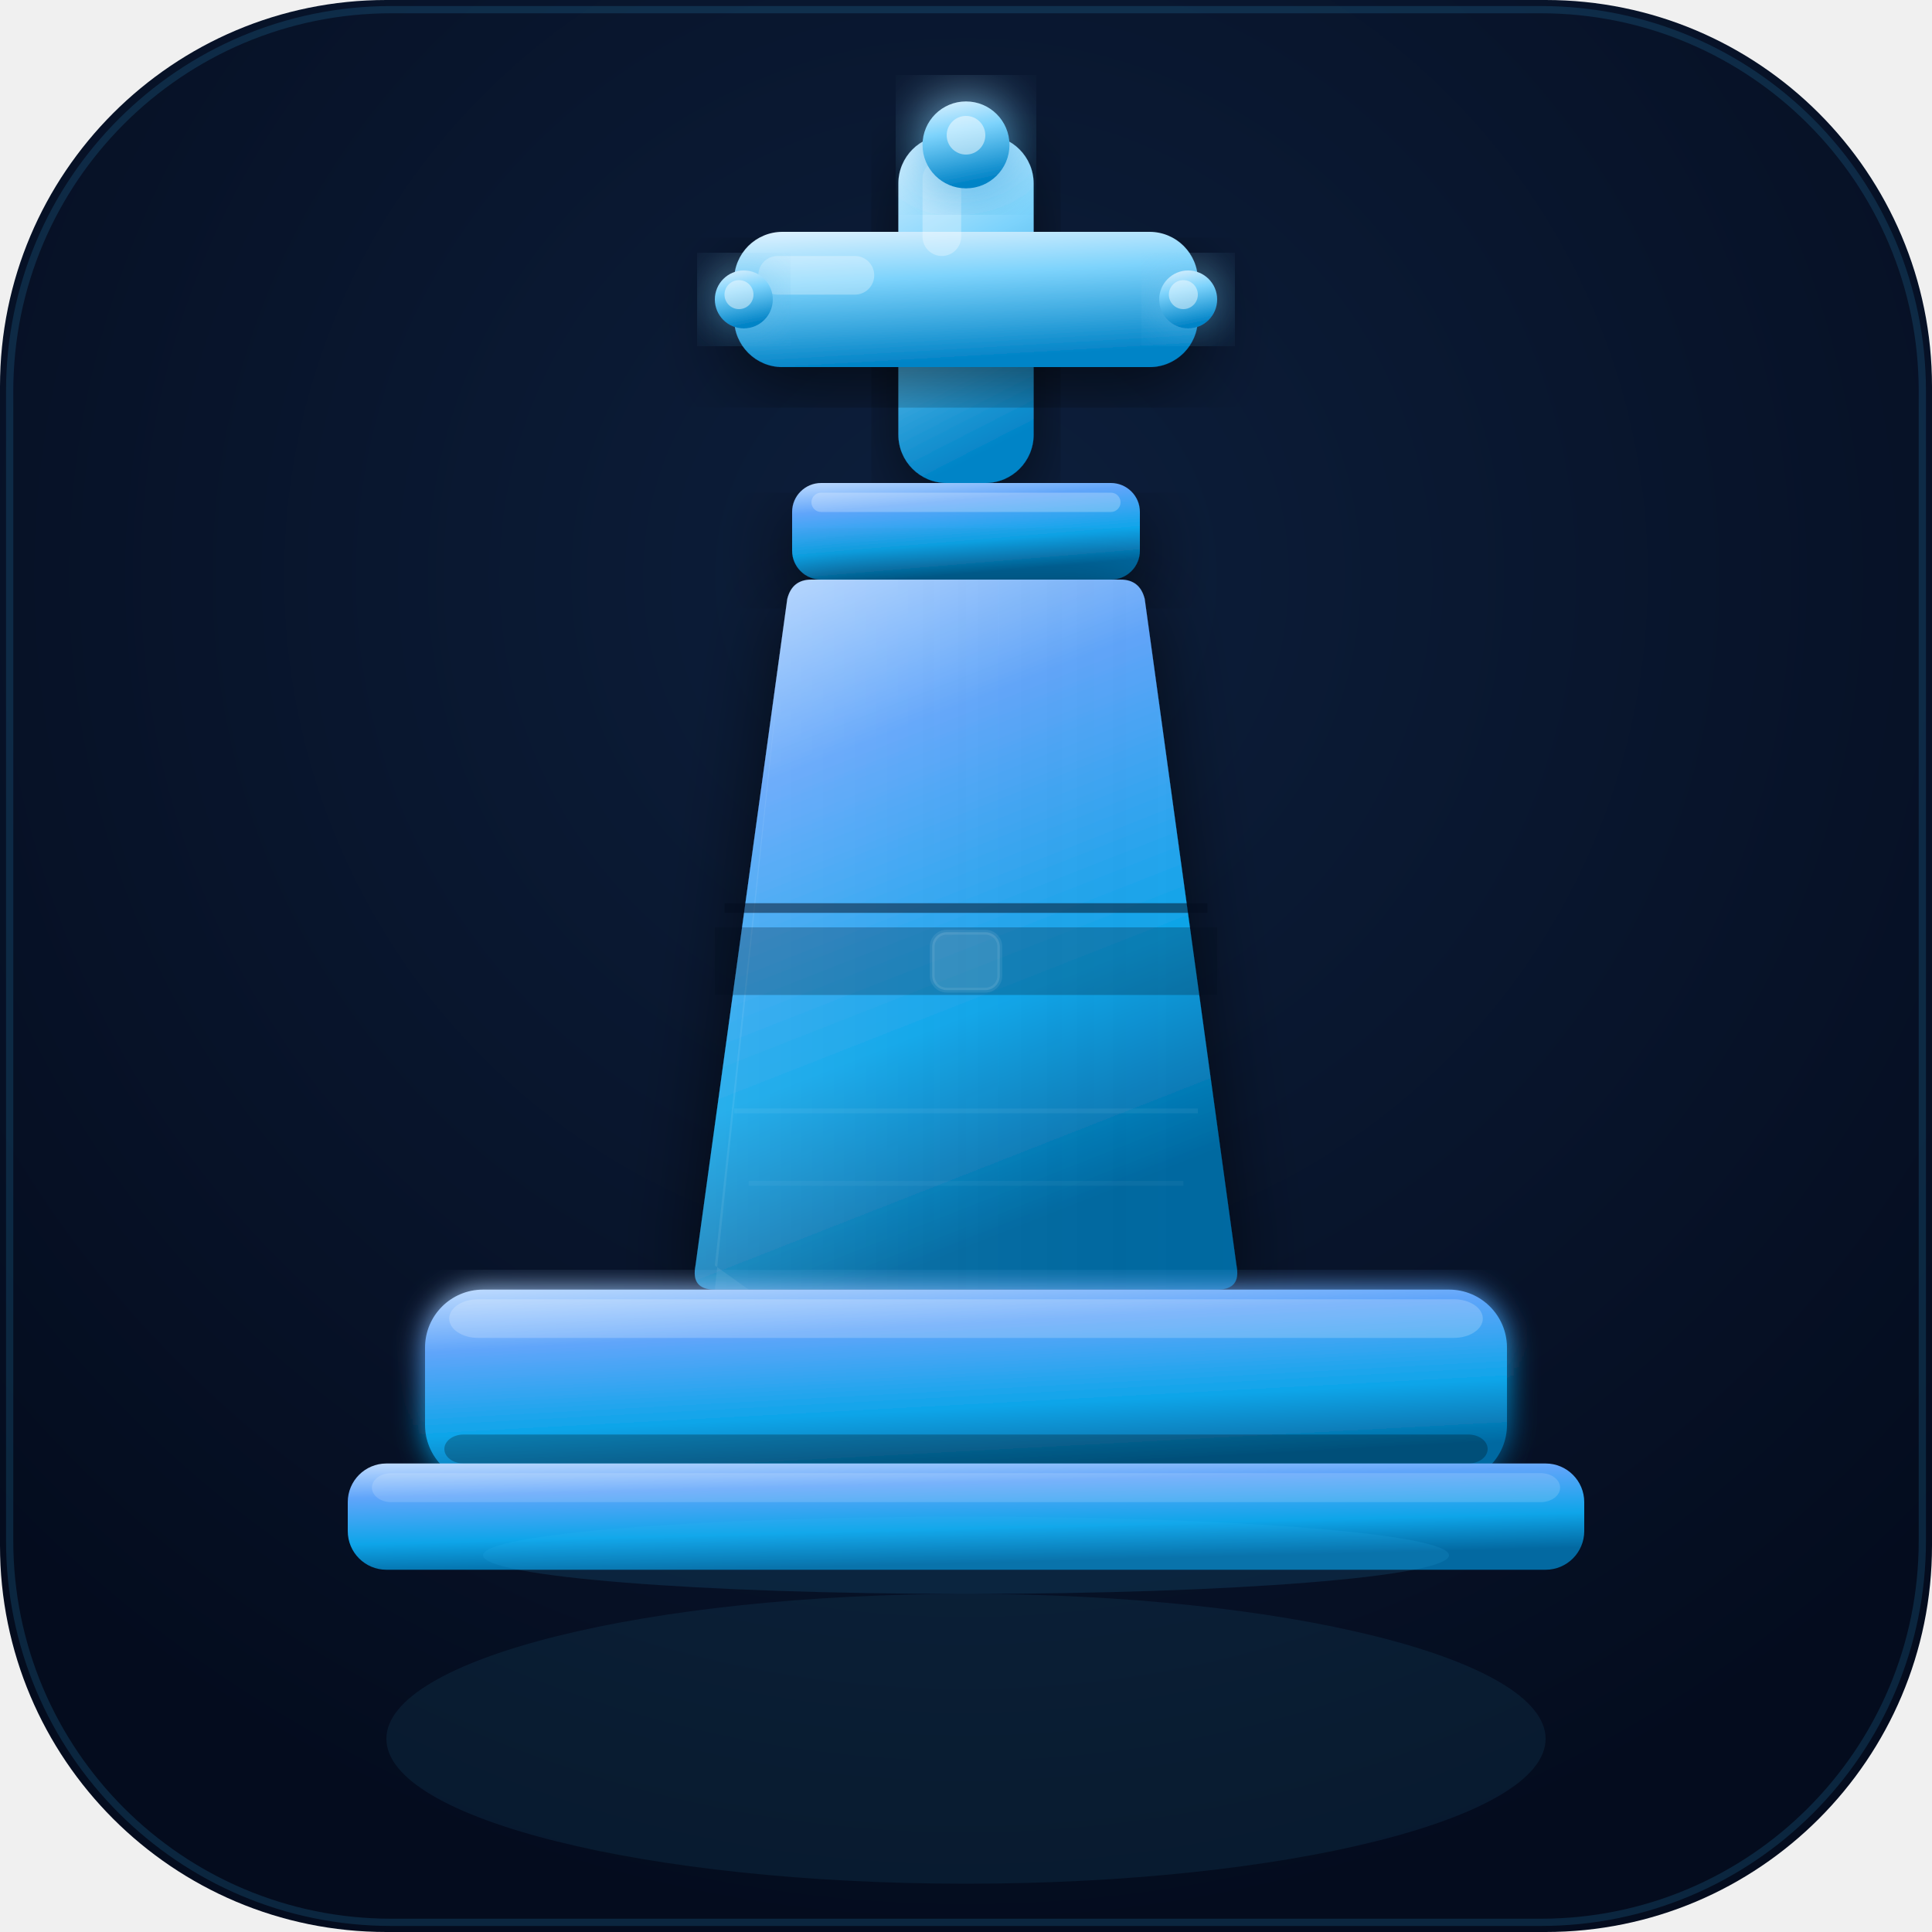
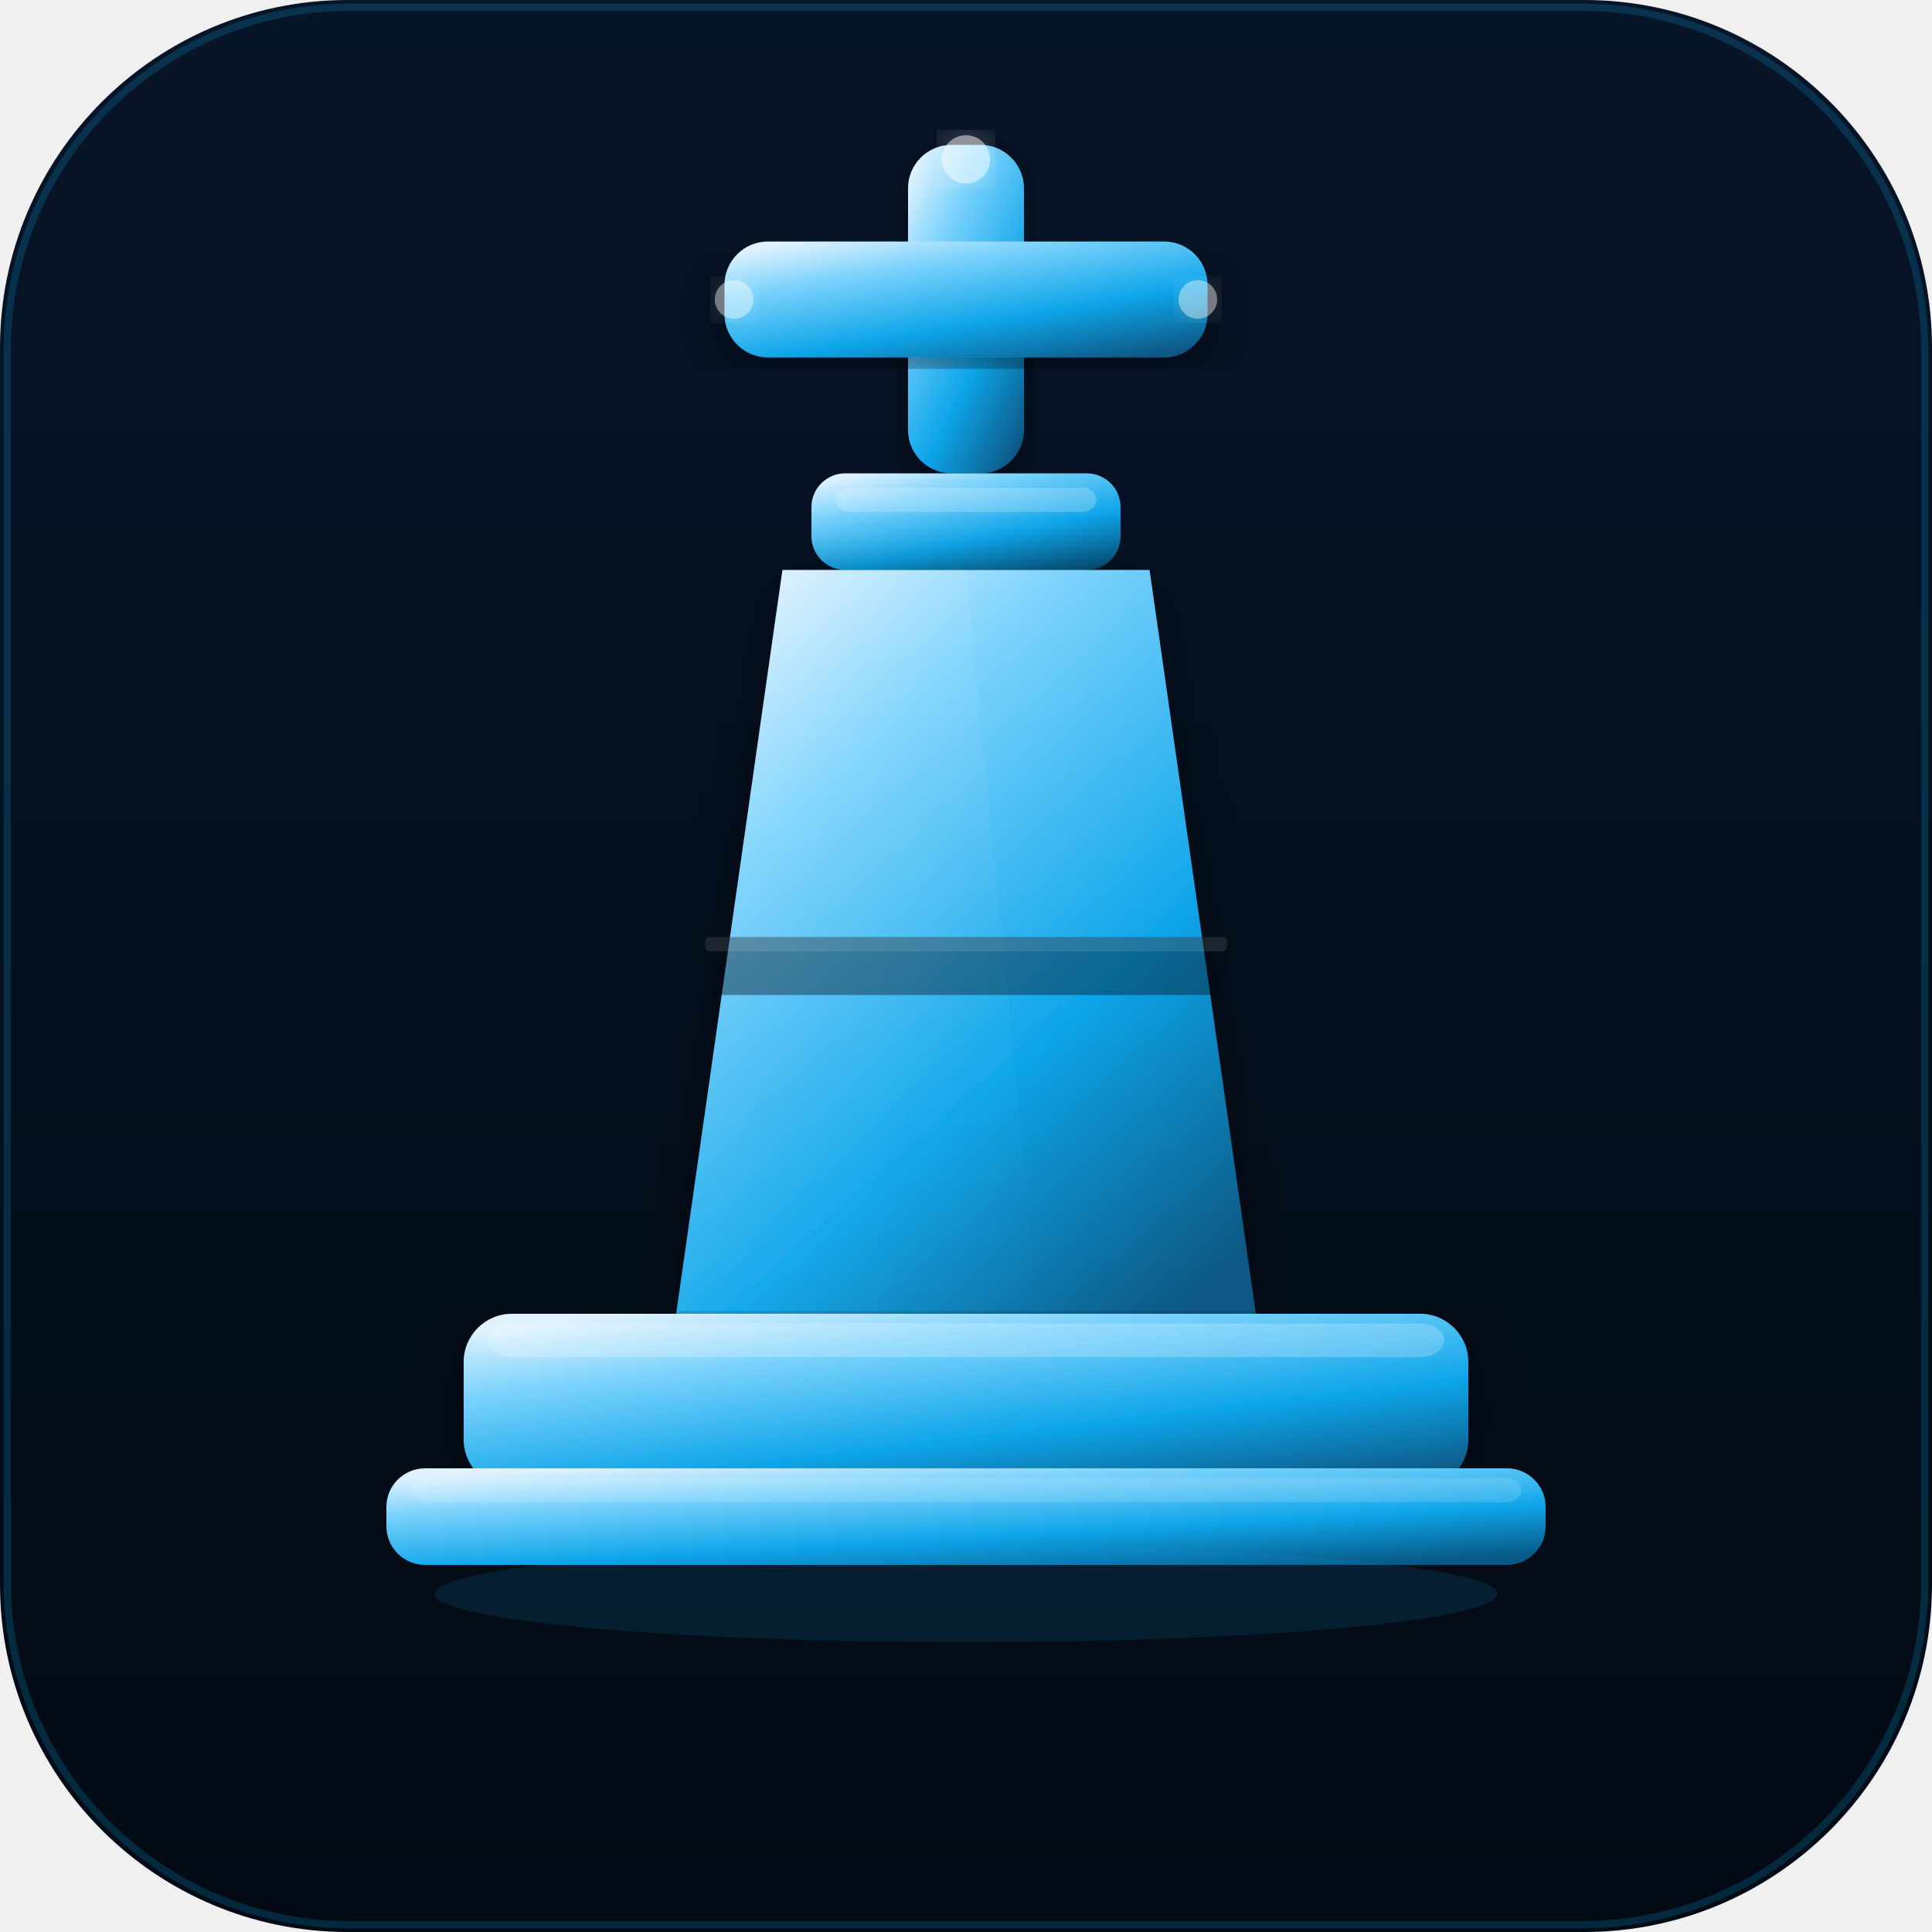
<svg xmlns="http://www.w3.org/2000/svg" width="400" height="400" viewBox="0 0 400 400">
  <defs>
-     <radialGradient id="bgGrad" cx="50%" cy="30%" r="70%">
-       <stop offset="0%" stop-color="#0d1f3c" />
-       <stop offset="100%" stop-color="#040c1e" />
-     </radialGradient>
-     <linearGradient id="mainGrad" x1="0" y1="0" x2="0.3" y2="1">
-       <stop offset="0%" stop-color="#bfdbfe" />
-       <stop offset="30%" stop-color="#60a5fa" />
-       <stop offset="70%" stop-color="#0ea5e9" />
-       <stop offset="100%" stop-color="#0369a1" />
+     <linearGradient id="bg" x1="0" y1="0" x2="0" y2="1">
+       <stop offset="0%" stop-color="#071528" />
+       <stop offset="100%" stop-color="#030a14" />
    </linearGradient>
-     <linearGradient id="crossGrad" x1="0" y1="0" x2="0.2" y2="1">
+     <linearGradient id="piece" x1="0.15" y1="0" x2="0.85" y2="1">
      <stop offset="0%" stop-color="#e0f2fe" />
-       <stop offset="40%" stop-color="#7dd3fc" />
-       <stop offset="100%" stop-color="#0284c7" />
+       <stop offset="25%" stop-color="#7dd3fc" />
+       <stop offset="65%" stop-color="#0ea5e9" />
+       <stop offset="100%" stop-color="#075985" />
    </linearGradient>
-     <linearGradient id="sheenGrad" x1="0" y1="0" x2="1" y2="0">
-       <stop offset="0%" stop-color="rgba(255,255,255,0.12)" />
-       <stop offset="40%" stop-color="rgba(255,255,255,0.04)" />
-       <stop offset="100%" stop-color="rgba(0,0,0,0)" />
+     <linearGradient id="sheen" x1="0" y1="0" x2="1" y2="1">
+       <stop offset="0%" stop-color="rgba(255,255,255,0.18)" />
+       <stop offset="100%" stop-color="rgba(255,255,255,0)" />
    </linearGradient>
-     <filter id="glow" x="-30%" y="-30%" width="160%" height="160%">
-       <feGaussianBlur stdDeviation="6" result="blur" />
+     <filter id="glow">
+       <feGaussianBlur stdDeviation="5" result="blur" />
      <feMerge>
        <feMergeNode in="blur" />
        <feMergeNode in="SourceGraphic" />
      </feMerge>
    </filter>
-     <filter id="shadow" x="-20%" y="-10%" width="140%" height="140%">
-       <feDropShadow dx="0" dy="4" stdDeviation="8" flood-color="rgba(0,0,0,0.6)" />
+     <filter id="softshadow">
+       <feDropShadow dx="0" dy="3" stdDeviation="6" flood-color="#000" flood-opacity="0.5" />
    </filter>
-     <filter id="baseGlow">
-       <feGaussianBlur stdDeviation="3" result="blur" />
-       <feMerge>
-         <feMergeNode in="blur" />
-         <feMergeNode in="SourceGraphic" />
-       </feMerge>
-     </filter>
+     <clipPath id="bodyClip">
+       <path d="M162,118 L238,118 L260,272 L140,272 Z" />
+     </clipPath>
  </defs>
-   <rect width="400" height="400" rx="80" fill="url(#bgGrad)" />
-   <rect x="2" y="2" width="396" height="396" rx="79" fill="none" stroke="rgba(56,189,248,0.15)" stroke-width="1.5" />
-   <ellipse cx="200" cy="360" rx="120" ry="30" fill="rgba(56,189,248,0.08)" />
-   <rect x="186" y="28" width="28" height="72" rx="10" fill="url(#crossGrad)" filter="url(#shadow)" />
-   <rect x="152" y="48" width="96" height="28" rx="10" fill="url(#crossGrad)" filter="url(#shadow)" />
-   <rect x="191" y="33" width="8" height="20" rx="4" fill="rgba(255,255,255,0.3)" />
-   <rect x="157" y="53" width="24" height="8" rx="4" fill="rgba(255,255,255,0.3)" />
-   <rect x="164" y="100" width="72" height="20" rx="6" fill="url(#mainGrad)" filter="url(#shadow)" />
-   <rect x="168" y="102" width="64" height="4" rx="2" fill="rgba(255,255,255,0.25)" />
-   <path d="M168,120 L232,120 Q236,120 237,124 L256,262 Q257,267 252,267 L148,267 Q143,267 144,262 L163,124 Q164,120 168,120 Z" fill="url(#mainGrad)" filter="url(#shadow)" />
-   <path d="M168,120 L163,124 L148,262 L155,267 L148,267 L163,124 L168,120Z" fill="rgba(255,255,255,0.08)" />
-   <path d="M168,120 L232,120 Q236,120 237,124 L256,262 Q257,267 252,267 L148,267 Q143,267 144,262 L163,124 Q164,120 168,120 Z" fill="url(#sheenGrad)" />
-   <path d="M150,188 L250,188" stroke="rgba(2,12,30,0.5)" stroke-width="2" />
-   <rect x="148" y="192" width="104" height="14" rx="0" fill="rgba(2,12,30,0.25)" />
-   <rect x="193" y="193" width="14" height="12" rx="3" fill="rgba(255,255,255,0.12)" stroke="rgba(255,255,255,0.08)" stroke-width="1" />
-   <path d="M152,230 L248,230" stroke="rgba(255,255,255,0.06)" stroke-width="1" />
-   <path d="M155,245 L245,245" stroke="rgba(255,255,255,0.04)" stroke-width="1" />
-   <rect x="88" y="267" width="224" height="40" rx="12" fill="url(#mainGrad)" filter="url(#baseGlow)" />
-   <rect x="93" y="269" width="214" height="8" rx="6" fill="rgba(255,255,255,0.2)" />
-   <rect x="92" y="297" width="216" height="6" rx="4" fill="rgba(0,0,0,0.25)" />
-   <rect x="72" y="303" width="256" height="22" rx="8" fill="url(#mainGrad)" />
-   <rect x="77" y="305" width="246" height="6" rx="4" fill="rgba(255,255,255,0.15)" />
-   <circle cx="200" cy="30" r="9" fill="url(#crossGrad)" filter="url(#glow)" />
-   <circle cx="200" cy="28" r="4" fill="rgba(255,255,255,0.5)" />
-   <circle cx="154" cy="62" r="6" fill="url(#crossGrad)" filter="url(#glow)" />
-   <circle cx="153" cy="61" r="3" fill="rgba(255,255,255,0.45)" />
-   <circle cx="246" cy="62" r="6" fill="url(#crossGrad)" filter="url(#glow)" />
-   <circle cx="245" cy="61" r="3" fill="rgba(255,255,255,0.45)" />
-   <ellipse cx="200" cy="322" rx="100" ry="8" fill="rgba(56,189,248,0.12)" />
+   <rect width="400" height="400" rx="72" fill="url(#bg)" />
+   <rect x="1.5" y="1.5" width="397" height="397" rx="71" fill="none" stroke="rgba(14,165,233,0.2)" stroke-width="1.5" />
+   <rect x="188" y="30" width="24" height="68" rx="9" fill="url(#piece)" filter="url(#softshadow)" />
+   <rect x="150" y="50" width="100" height="24" rx="9" fill="url(#piece)" filter="url(#softshadow)" />
+   <circle cx="200" cy="33" r="5" fill="white" opacity="0.55" filter="url(#glow)" />
+   <circle cx="152" cy="62" r="4" fill="white" opacity="0.45" filter="url(#glow)" />
+   <circle cx="248" cy="62" r="4" fill="white" opacity="0.45" filter="url(#glow)" />
+   <rect x="168" y="98" width="64" height="20" rx="7" fill="url(#piece)" />
+   <rect x="173" y="101" width="54" height="5" rx="3" fill="rgba(255,255,255,0.22)" />
+   <path d="M162,118 L238,118 L260,272 L140,272 Z" fill="url(#piece)" filter="url(#softshadow)" />
+   <path d="M162,118 L200,118 L215,272 L140,272 Z" fill="url(#sheen)" clip-path="url(#bodyClip)" opacity="0.5" />
+   <rect x="146" y="194" width="108" height="12" rx="2" fill="rgba(3,10,20,0.4)" />
+   <rect x="146" y="194" width="108" height="3" rx="1" fill="rgba(255,255,255,0.1)" />
+   <rect x="96" y="272" width="208" height="36" rx="10" fill="url(#piece)" filter="url(#softshadow)" />
+   <rect x="101" y="274" width="198" height="7" rx="5" fill="rgba(255,255,255,0.22)" />
+   <rect x="80" y="304" width="240" height="20" rx="8" fill="url(#piece)" />
+   <rect x="85" y="306" width="230" height="5" rx="3" fill="rgba(255,255,255,0.14)" />
+   <ellipse cx="200" cy="330" rx="110" ry="10" fill="rgba(14,165,233,0.12)" />
</svg>
